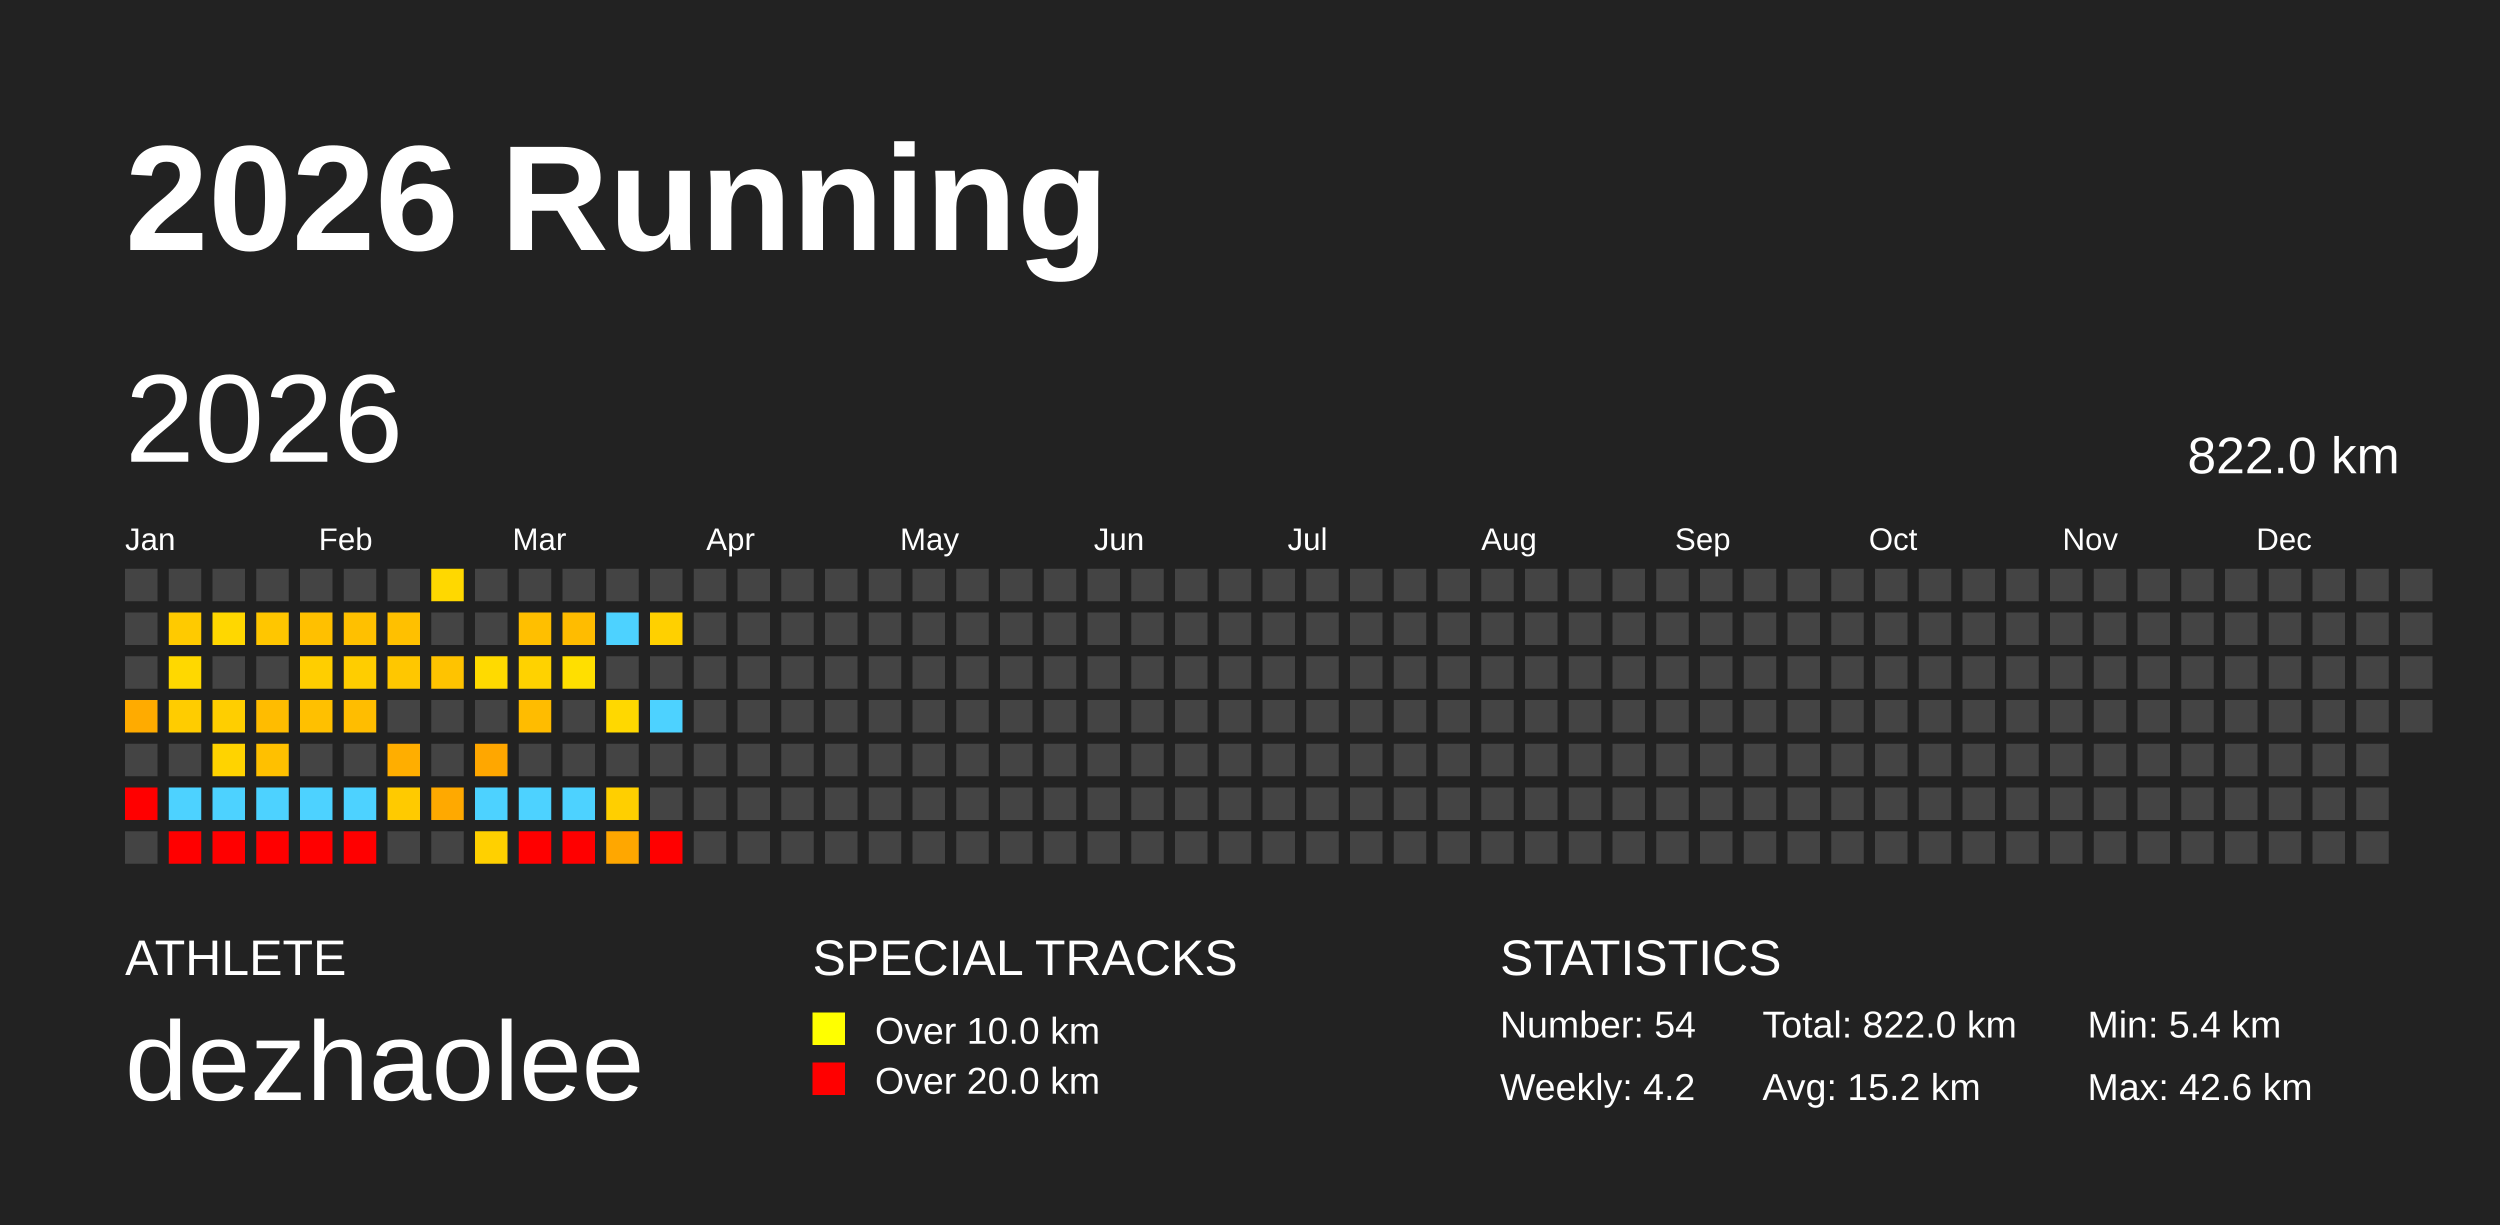
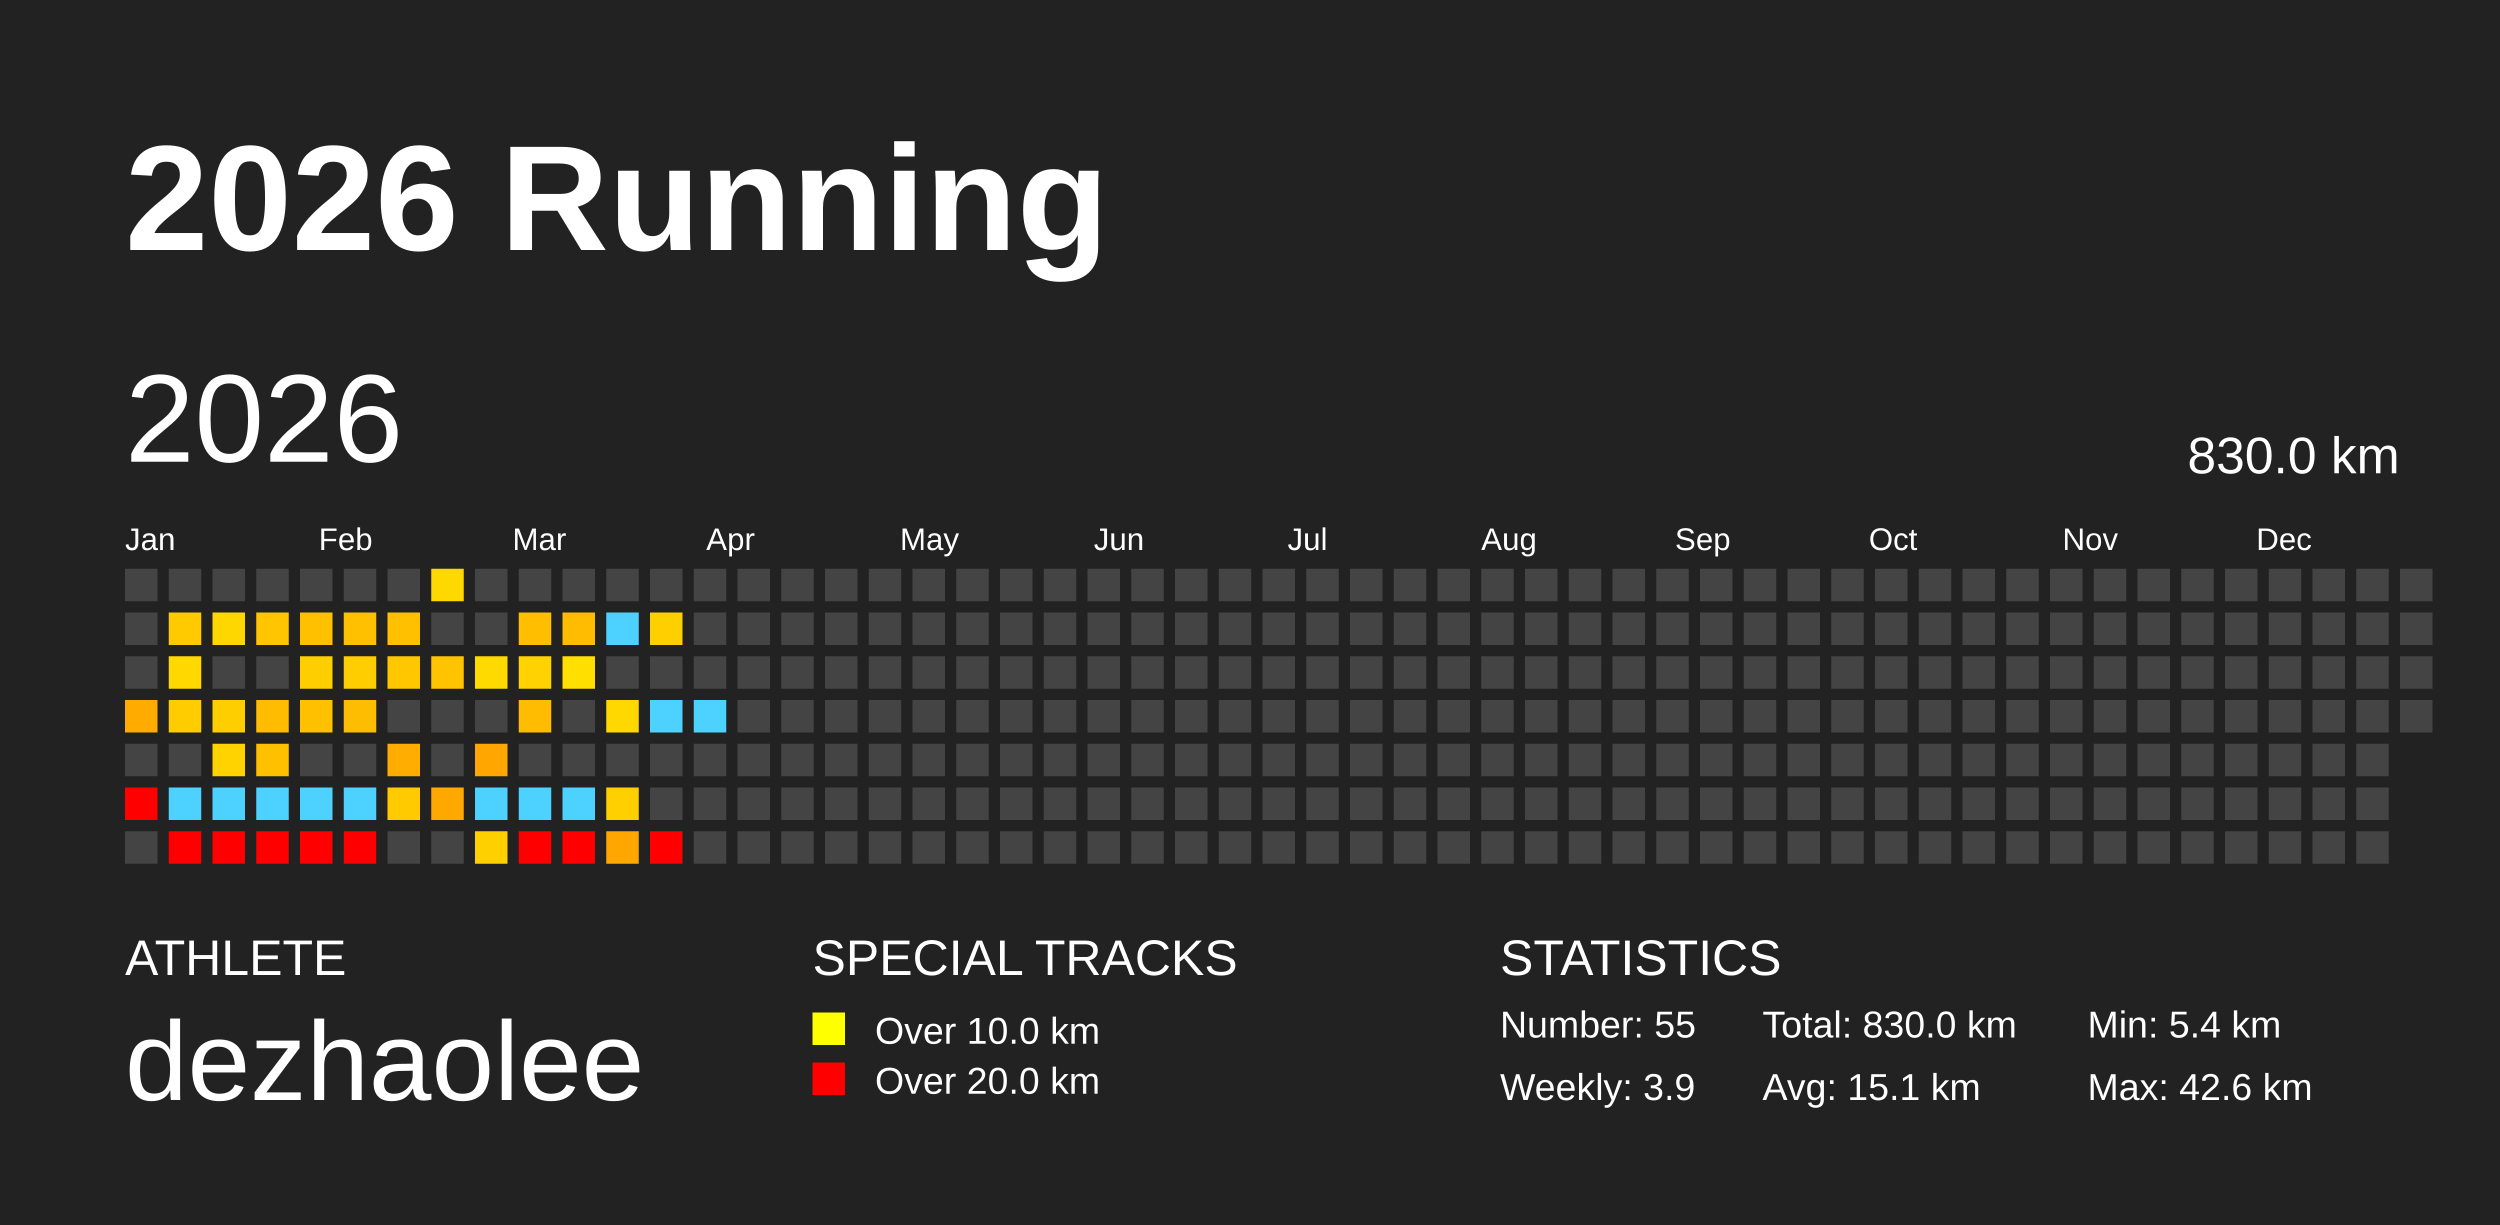
<svg xmlns="http://www.w3.org/2000/svg" baseProfile="full" height="98mm" version="1.1" viewBox="0,0,200,98" width="200mm">
  <defs />
  <rect fill="#222222" height="98" width="200" x="0" y="0" />
  <text fill="#FFFFFF" style="font-size:12px; font-family:Arial; font-weight:bold;" x="10" y="20">2026 Running</text>
  <text fill="#FFFFFF" style="font-size:4px; font-family:Arial" x="10" y="78">ATHLETE</text>
  <text fill="#FFFFFF" style="font-size:9px; font-family:Arial" x="10" y="88">dezhaolee</text>
  <text fill="#FFFFFF" style="font-size:4px; font-family:Arial" x="65" y="78">SPECIAL TRACKS</text>
  <rect fill="yellow" height="2.6" width="2.6" x="65" y="81" />
  <text fill="#FFFFFF" style="font-size:3px; font-family:Arial" x="70" y="83.5">Over 10.0 km</text>
  <rect fill="red" height="2.6" width="2.6" x="65" y="85" />
  <text fill="#FFFFFF" style="font-size:3px; font-family:Arial" x="70" y="87.5">Over 20.0 km</text>
  <text fill="#FFFFFF" style="font-size:4px; font-family:Arial" x="120" y="78">STATISTICS</text>
-   <text fill="#FFFFFF" style="font-size:3px; font-family:Arial" x="120" y="83">Number: 54</text>
-   <text fill="#FFFFFF" style="font-size:3px; font-family:Arial" x="120" y="88">Weekly: 4.2</text>
-   <text fill="#FFFFFF" style="font-size:3px; font-family:Arial" x="141" y="83">Total: 822.0 km</text>
-   <text fill="#FFFFFF" style="font-size:3px; font-family:Arial" x="141" y="88">Avg: 15.2 km</text>
+   <text fill="#FFFFFF" style="font-size:3px; font-family:Arial" x="120" y="83">Number: 55</text>
+   <text fill="#FFFFFF" style="font-size:3px; font-family:Arial" x="120" y="88">Weekly: 3.9</text>
+   <text fill="#FFFFFF" style="font-size:3px; font-family:Arial" x="141" y="83">Total: 830.0 km</text>
+   <text fill="#FFFFFF" style="font-size:3px; font-family:Arial" x="141" y="88">Avg: 15.1 km</text>
  <text fill="#FFFFFF" style="font-size:3px; font-family:Arial" x="167" y="83">Min: 5.4 km</text>
  <text fill="#FFFFFF" style="font-size:3px; font-family:Arial" x="167" y="88">Max: 42.6 km</text>
  <text dominant-baseline="hanging" fill="#FFFFFF" style="font-size:10.0px; font-family:Arial;" x="10" y="30">2026</text>
-   <text dominant-baseline="hanging" fill="#FFFFFF" style="font-size:4.125px; font-family:Arial;" x="175" y="35">822.0 km</text>
+   <text dominant-baseline="hanging" fill="#FFFFFF" style="font-size:4.125px; font-family:Arial;" x="175" y="35">830.0 km</text>
  <text fill="#FFFFFF" style="font-size:2.5px; font-family:Arial" x="10.0" y="44">Jan</text>
  <text fill="#FFFFFF" style="font-size:2.5px; font-family:Arial" x="25.5" y="44">Feb</text>
  <text fill="#FFFFFF" style="font-size:2.5px; font-family:Arial" x="41.0" y="44">Mar</text>
  <text fill="#FFFFFF" style="font-size:2.5px; font-family:Arial" x="56.5" y="44">Apr</text>
  <text fill="#FFFFFF" style="font-size:2.5px; font-family:Arial" x="72.0" y="44">May</text>
  <text fill="#FFFFFF" style="font-size:2.5px; font-family:Arial" x="87.5" y="44">Jun</text>
  <text fill="#FFFFFF" style="font-size:2.5px; font-family:Arial" x="103.0" y="44">Jul</text>
  <text fill="#FFFFFF" style="font-size:2.5px; font-family:Arial" x="118.5" y="44">Aug</text>
  <text fill="#FFFFFF" style="font-size:2.5px; font-family:Arial" x="134.0" y="44">Sep</text>
  <text fill="#FFFFFF" style="font-size:2.5px; font-family:Arial" x="149.5" y="44">Oct</text>
  <text fill="#FFFFFF" style="font-size:2.5px; font-family:Arial" x="165.0" y="44">Nov</text>
  <text fill="#FFFFFF" style="font-size:2.5px; font-family:Arial" x="180.5" y="44">Dec</text>
  <rect fill="#444444" height="2.6" width="2.6" x="10.0" y="45.5" />
  <rect fill="#444444" height="2.6" width="2.6" x="10.0" y="49.0" />
  <rect fill="#444444" height="2.6" width="2.6" x="10.0" y="52.5" />
  <rect fill="#ffab00" height="2.6" width="2.6" x="10.0" y="56.0" />
  <rect fill="#444444" height="2.6" width="2.6" x="10.0" y="59.5" />
  <rect fill="red" height="2.6" width="2.6" x="10.0" y="63.0" />
  <rect fill="#444444" height="2.6" width="2.6" x="10.0" y="66.5" />
  <rect fill="#444444" height="2.6" width="2.6" x="13.5" y="45.5" />
  <rect fill="#ffca00" height="2.6" width="2.6" x="13.5" y="49.0" />
  <rect fill="#ffd800" height="2.6" width="2.6" x="13.5" y="52.5" />
  <rect fill="#ffcc00" height="2.6" width="2.6" x="13.5" y="56.0" />
  <rect fill="#444444" height="2.6" width="2.6" x="13.5" y="59.5" />
  <rect fill="#4dd2ff" height="2.6" width="2.6" x="13.5" y="63.0" />
  <rect fill="red" height="2.6" width="2.6" x="13.5" y="66.5" />
  <rect fill="#444444" height="2.6" width="2.6" x="17.0" y="45.5" />
  <rect fill="#ffd700" height="2.6" width="2.6" x="17.0" y="49.0" />
  <rect fill="#444444" height="2.6" width="2.6" x="17.0" y="52.5" />
  <rect fill="#ffce00" height="2.6" width="2.6" x="17.0" y="56.0" />
  <rect fill="#ffd300" height="2.6" width="2.6" x="17.0" y="59.5" />
  <rect fill="#4dd2ff" height="2.6" width="2.6" x="17.0" y="63.0" />
  <rect fill="red" height="2.6" width="2.6" x="17.0" y="66.5" />
  <rect fill="#444444" height="2.6" width="2.6" x="20.5" y="45.5" />
  <rect fill="#ffc600" height="2.6" width="2.6" x="20.5" y="49.0" />
  <rect fill="#444444" height="2.6" width="2.6" x="20.5" y="52.5" />
  <rect fill="#ffbc00" height="2.6" width="2.6" x="20.5" y="56.0" />
  <rect fill="#ffc000" height="2.6" width="2.6" x="20.5" y="59.5" />
  <rect fill="#4dd2ff" height="2.6" width="2.6" x="20.5" y="63.0" />
  <rect fill="red" height="2.6" width="2.6" x="20.5" y="66.5" />
  <rect fill="#444444" height="2.6" width="2.6" x="24.0" y="45.5" />
  <rect fill="#ffc000" height="2.6" width="2.6" x="24.0" y="49.0" />
  <rect fill="#ffce00" height="2.6" width="2.6" x="24.0" y="52.5" />
  <rect fill="#ffc000" height="2.6" width="2.6" x="24.0" y="56.0" />
  <rect fill="#444444" height="2.6" width="2.6" x="24.0" y="59.5" />
  <rect fill="#4dd2ff" height="2.6" width="2.6" x="24.0" y="63.0" />
  <rect fill="red" height="2.6" width="2.6" x="24.0" y="66.5" />
  <rect fill="#444444" height="2.6" width="2.6" x="27.5" y="45.5" />
  <rect fill="#ffc000" height="2.6" width="2.6" x="27.5" y="49.0" />
  <rect fill="#ffcd00" height="2.6" width="2.6" x="27.5" y="52.5" />
  <rect fill="#ffbd00" height="2.6" width="2.6" x="27.5" y="56.0" />
  <rect fill="#444444" height="2.6" width="2.6" x="27.5" y="59.5" />
  <rect fill="#4dd2ff" height="2.6" width="2.6" x="27.5" y="63.0" />
  <rect fill="red" height="2.6" width="2.6" x="27.5" y="66.5" />
  <rect fill="#444444" height="2.6" width="2.6" x="31.0" y="45.5" />
  <rect fill="#ffc000" height="2.6" width="2.6" x="31.0" y="49.0" />
  <rect fill="#ffc700" height="2.6" width="2.6" x="31.0" y="52.5" />
  <rect fill="#444444" height="2.6" width="2.6" x="31.0" y="56.0" />
  <rect fill="#ffae00" height="2.6" width="2.6" x="31.0" y="59.5" />
  <rect fill="#ffca00" height="2.6" width="2.6" x="31.0" y="63.0" />
  <rect fill="#444444" height="2.6" width="2.6" x="31.0" y="66.5" />
  <rect fill="#ffd800" height="2.6" width="2.6" x="34.5" y="45.5" />
  <rect fill="#444444" height="2.6" width="2.6" x="34.5" y="49.0" />
  <rect fill="#ffc300" height="2.6" width="2.6" x="34.5" y="52.5" />
  <rect fill="#444444" height="2.6" width="2.6" x="34.5" y="56.0" />
  <rect fill="#444444" height="2.6" width="2.6" x="34.5" y="59.5" />
  <rect fill="#ffa900" height="2.6" width="2.6" x="34.5" y="63.0" />
  <rect fill="#444444" height="2.6" width="2.6" x="34.5" y="66.5" />
  <rect fill="#444444" height="2.6" width="2.6" x="38.0" y="45.5" />
  <rect fill="#444444" height="2.6" width="2.6" x="38.0" y="49.0" />
  <rect fill="#ffda00" height="2.6" width="2.6" x="38.0" y="52.5" />
  <rect fill="#444444" height="2.6" width="2.6" x="38.0" y="56.0" />
  <rect fill="#ffa700" height="2.6" width="2.6" x="38.0" y="59.5" />
  <rect fill="#4dd2ff" height="2.6" width="2.6" x="38.0" y="63.0" />
  <rect fill="#ffd000" height="2.6" width="2.6" x="38.0" y="66.5" />
  <rect fill="#444444" height="2.6" width="2.6" x="41.5" y="45.5" />
  <rect fill="#ffbf00" height="2.6" width="2.6" x="41.5" y="49.0" />
  <rect fill="#ffd200" height="2.6" width="2.6" x="41.5" y="52.5" />
  <rect fill="#ffbc00" height="2.6" width="2.6" x="41.5" y="56.0" />
  <rect fill="#444444" height="2.6" width="2.6" x="41.5" y="59.5" />
  <rect fill="#4dd2ff" height="2.6" width="2.6" x="41.5" y="63.0" />
  <rect fill="red" height="2.6" width="2.6" x="41.5" y="66.5" />
  <rect fill="#444444" height="2.6" width="2.6" x="45.0" y="45.5" />
  <rect fill="#ffbc00" height="2.6" width="2.6" x="45.0" y="49.0" />
  <rect fill="#ffdf00" height="2.6" width="2.6" x="45.0" y="52.5" />
  <rect fill="#444444" height="2.6" width="2.6" x="45.0" y="56.0" />
  <rect fill="#444444" height="2.6" width="2.6" x="45.0" y="59.5" />
  <rect fill="#4dd2ff" height="2.6" width="2.6" x="45.0" y="63.0" />
  <rect fill="red" height="2.6" width="2.6" x="45.0" y="66.5" />
  <rect fill="#444444" height="2.6" width="2.6" x="48.5" y="45.5" />
  <rect fill="#4dd2ff" height="2.6" width="2.6" x="48.5" y="49.0" />
  <rect fill="#444444" height="2.6" width="2.6" x="48.5" y="52.5" />
  <rect fill="#ffd800" height="2.6" width="2.6" x="48.5" y="56.0" />
  <rect fill="#444444" height="2.6" width="2.6" x="48.5" y="59.5" />
  <rect fill="#ffcf00" height="2.6" width="2.6" x="48.5" y="63.0" />
  <rect fill="#ffa700" height="2.6" width="2.6" x="48.5" y="66.5" />
  <rect fill="#444444" height="2.6" width="2.6" x="52.0" y="45.5" />
  <rect fill="#ffd000" height="2.6" width="2.6" x="52.0" y="49.0" />
  <rect fill="#444444" height="2.6" width="2.6" x="52.0" y="52.5" />
  <rect fill="#4dd2ff" height="2.6" width="2.6" x="52.0" y="56.0" />
  <rect fill="#444444" height="2.6" width="2.6" x="52.0" y="59.5" />
  <rect fill="#444444" height="2.6" width="2.6" x="52.0" y="63.0" />
  <rect fill="red" height="2.6" width="2.6" x="52.0" y="66.5" />
  <rect fill="#444444" height="2.6" width="2.6" x="55.5" y="45.5" />
  <rect fill="#444444" height="2.6" width="2.6" x="55.5" y="49.0" />
  <rect fill="#444444" height="2.6" width="2.6" x="55.5" y="52.5" />
-   <rect fill="#444444" height="2.6" width="2.6" x="55.5" y="56.0" />
+   <rect fill="#4dd2ff" height="2.6" width="2.6" x="55.5" y="56.0" />
  <rect fill="#444444" height="2.6" width="2.6" x="55.5" y="59.5" />
  <rect fill="#444444" height="2.6" width="2.6" x="55.5" y="63.0" />
  <rect fill="#444444" height="2.6" width="2.6" x="55.5" y="66.5" />
  <rect fill="#444444" height="2.6" width="2.6" x="59.0" y="45.5" />
  <rect fill="#444444" height="2.6" width="2.6" x="59.0" y="49.0" />
  <rect fill="#444444" height="2.6" width="2.6" x="59.0" y="52.5" />
  <rect fill="#444444" height="2.6" width="2.6" x="59.0" y="56.0" />
  <rect fill="#444444" height="2.6" width="2.6" x="59.0" y="59.5" />
  <rect fill="#444444" height="2.6" width="2.6" x="59.0" y="63.0" />
  <rect fill="#444444" height="2.6" width="2.6" x="59.0" y="66.5" />
  <rect fill="#444444" height="2.6" width="2.6" x="62.5" y="45.5" />
  <rect fill="#444444" height="2.6" width="2.6" x="62.5" y="49.0" />
  <rect fill="#444444" height="2.6" width="2.6" x="62.5" y="52.5" />
  <rect fill="#444444" height="2.6" width="2.6" x="62.5" y="56.0" />
  <rect fill="#444444" height="2.6" width="2.6" x="62.5" y="59.5" />
  <rect fill="#444444" height="2.6" width="2.6" x="62.5" y="63.0" />
  <rect fill="#444444" height="2.6" width="2.6" x="62.5" y="66.5" />
  <rect fill="#444444" height="2.6" width="2.6" x="66.0" y="45.5" />
  <rect fill="#444444" height="2.6" width="2.6" x="66.0" y="49.0" />
  <rect fill="#444444" height="2.6" width="2.6" x="66.0" y="52.5" />
  <rect fill="#444444" height="2.6" width="2.6" x="66.0" y="56.0" />
  <rect fill="#444444" height="2.6" width="2.6" x="66.0" y="59.5" />
  <rect fill="#444444" height="2.6" width="2.6" x="66.0" y="63.0" />
  <rect fill="#444444" height="2.6" width="2.6" x="66.0" y="66.5" />
  <rect fill="#444444" height="2.6" width="2.6" x="69.5" y="45.5" />
  <rect fill="#444444" height="2.6" width="2.6" x="69.5" y="49.0" />
  <rect fill="#444444" height="2.6" width="2.6" x="69.5" y="52.5" />
  <rect fill="#444444" height="2.6" width="2.6" x="69.5" y="56.0" />
  <rect fill="#444444" height="2.6" width="2.6" x="69.5" y="59.5" />
  <rect fill="#444444" height="2.6" width="2.6" x="69.5" y="63.0" />
  <rect fill="#444444" height="2.6" width="2.6" x="69.5" y="66.5" />
  <rect fill="#444444" height="2.6" width="2.6" x="73.0" y="45.5" />
  <rect fill="#444444" height="2.6" width="2.6" x="73.0" y="49.0" />
  <rect fill="#444444" height="2.6" width="2.6" x="73.0" y="52.5" />
  <rect fill="#444444" height="2.6" width="2.6" x="73.0" y="56.0" />
  <rect fill="#444444" height="2.6" width="2.6" x="73.0" y="59.5" />
  <rect fill="#444444" height="2.6" width="2.6" x="73.0" y="63.0" />
  <rect fill="#444444" height="2.6" width="2.6" x="73.0" y="66.5" />
  <rect fill="#444444" height="2.6" width="2.6" x="76.5" y="45.5" />
  <rect fill="#444444" height="2.6" width="2.6" x="76.5" y="49.0" />
  <rect fill="#444444" height="2.6" width="2.6" x="76.5" y="52.5" />
  <rect fill="#444444" height="2.6" width="2.6" x="76.5" y="56.0" />
  <rect fill="#444444" height="2.6" width="2.6" x="76.5" y="59.5" />
  <rect fill="#444444" height="2.6" width="2.6" x="76.5" y="63.0" />
  <rect fill="#444444" height="2.6" width="2.6" x="76.5" y="66.5" />
  <rect fill="#444444" height="2.6" width="2.6" x="80.0" y="45.5" />
  <rect fill="#444444" height="2.6" width="2.6" x="80.0" y="49.0" />
  <rect fill="#444444" height="2.6" width="2.6" x="80.0" y="52.5" />
  <rect fill="#444444" height="2.6" width="2.6" x="80.0" y="56.0" />
  <rect fill="#444444" height="2.6" width="2.6" x="80.0" y="59.5" />
  <rect fill="#444444" height="2.6" width="2.6" x="80.0" y="63.0" />
  <rect fill="#444444" height="2.6" width="2.6" x="80.0" y="66.5" />
  <rect fill="#444444" height="2.6" width="2.6" x="83.5" y="45.5" />
  <rect fill="#444444" height="2.6" width="2.6" x="83.5" y="49.0" />
  <rect fill="#444444" height="2.6" width="2.6" x="83.5" y="52.5" />
  <rect fill="#444444" height="2.6" width="2.6" x="83.5" y="56.0" />
  <rect fill="#444444" height="2.6" width="2.6" x="83.5" y="59.5" />
  <rect fill="#444444" height="2.6" width="2.6" x="83.5" y="63.0" />
  <rect fill="#444444" height="2.6" width="2.6" x="83.5" y="66.5" />
  <rect fill="#444444" height="2.6" width="2.6" x="87.0" y="45.5" />
  <rect fill="#444444" height="2.6" width="2.6" x="87.0" y="49.0" />
  <rect fill="#444444" height="2.6" width="2.6" x="87.0" y="52.5" />
  <rect fill="#444444" height="2.6" width="2.6" x="87.0" y="56.0" />
  <rect fill="#444444" height="2.6" width="2.6" x="87.0" y="59.5" />
  <rect fill="#444444" height="2.6" width="2.6" x="87.0" y="63.0" />
  <rect fill="#444444" height="2.6" width="2.6" x="87.0" y="66.5" />
  <rect fill="#444444" height="2.6" width="2.6" x="90.5" y="45.5" />
  <rect fill="#444444" height="2.6" width="2.6" x="90.5" y="49.0" />
  <rect fill="#444444" height="2.6" width="2.6" x="90.5" y="52.5" />
  <rect fill="#444444" height="2.6" width="2.6" x="90.5" y="56.0" />
  <rect fill="#444444" height="2.6" width="2.6" x="90.5" y="59.5" />
  <rect fill="#444444" height="2.6" width="2.6" x="90.5" y="63.0" />
  <rect fill="#444444" height="2.6" width="2.6" x="90.5" y="66.5" />
  <rect fill="#444444" height="2.6" width="2.6" x="94.0" y="45.5" />
  <rect fill="#444444" height="2.6" width="2.6" x="94.0" y="49.0" />
  <rect fill="#444444" height="2.6" width="2.6" x="94.0" y="52.5" />
  <rect fill="#444444" height="2.6" width="2.6" x="94.0" y="56.0" />
  <rect fill="#444444" height="2.6" width="2.6" x="94.0" y="59.5" />
  <rect fill="#444444" height="2.6" width="2.6" x="94.0" y="63.0" />
  <rect fill="#444444" height="2.6" width="2.6" x="94.0" y="66.5" />
  <rect fill="#444444" height="2.6" width="2.6" x="97.5" y="45.5" />
  <rect fill="#444444" height="2.6" width="2.6" x="97.5" y="49.0" />
  <rect fill="#444444" height="2.6" width="2.6" x="97.5" y="52.5" />
  <rect fill="#444444" height="2.6" width="2.6" x="97.5" y="56.0" />
  <rect fill="#444444" height="2.6" width="2.6" x="97.5" y="59.5" />
  <rect fill="#444444" height="2.6" width="2.6" x="97.5" y="63.0" />
  <rect fill="#444444" height="2.6" width="2.6" x="97.5" y="66.5" />
  <rect fill="#444444" height="2.6" width="2.6" x="101.0" y="45.5" />
  <rect fill="#444444" height="2.6" width="2.6" x="101.0" y="49.0" />
  <rect fill="#444444" height="2.6" width="2.6" x="101.0" y="52.5" />
  <rect fill="#444444" height="2.6" width="2.6" x="101.0" y="56.0" />
  <rect fill="#444444" height="2.6" width="2.6" x="101.0" y="59.5" />
  <rect fill="#444444" height="2.6" width="2.6" x="101.0" y="63.0" />
  <rect fill="#444444" height="2.6" width="2.6" x="101.0" y="66.5" />
  <rect fill="#444444" height="2.6" width="2.6" x="104.5" y="45.5" />
  <rect fill="#444444" height="2.6" width="2.6" x="104.5" y="49.0" />
  <rect fill="#444444" height="2.6" width="2.6" x="104.5" y="52.5" />
  <rect fill="#444444" height="2.6" width="2.6" x="104.5" y="56.0" />
  <rect fill="#444444" height="2.6" width="2.6" x="104.5" y="59.5" />
  <rect fill="#444444" height="2.6" width="2.6" x="104.5" y="63.0" />
  <rect fill="#444444" height="2.6" width="2.6" x="104.5" y="66.5" />
  <rect fill="#444444" height="2.6" width="2.6" x="108.0" y="45.5" />
  <rect fill="#444444" height="2.6" width="2.6" x="108.0" y="49.0" />
  <rect fill="#444444" height="2.6" width="2.6" x="108.0" y="52.5" />
  <rect fill="#444444" height="2.6" width="2.6" x="108.0" y="56.0" />
  <rect fill="#444444" height="2.6" width="2.6" x="108.0" y="59.5" />
  <rect fill="#444444" height="2.6" width="2.6" x="108.0" y="63.0" />
  <rect fill="#444444" height="2.6" width="2.6" x="108.0" y="66.5" />
  <rect fill="#444444" height="2.6" width="2.6" x="111.5" y="45.5" />
  <rect fill="#444444" height="2.6" width="2.6" x="111.5" y="49.0" />
  <rect fill="#444444" height="2.6" width="2.6" x="111.5" y="52.5" />
  <rect fill="#444444" height="2.6" width="2.6" x="111.5" y="56.0" />
  <rect fill="#444444" height="2.6" width="2.6" x="111.5" y="59.5" />
  <rect fill="#444444" height="2.6" width="2.6" x="111.5" y="63.0" />
  <rect fill="#444444" height="2.6" width="2.6" x="111.5" y="66.5" />
  <rect fill="#444444" height="2.6" width="2.6" x="115.0" y="45.5" />
  <rect fill="#444444" height="2.6" width="2.6" x="115.0" y="49.0" />
  <rect fill="#444444" height="2.6" width="2.6" x="115.0" y="52.5" />
  <rect fill="#444444" height="2.6" width="2.6" x="115.0" y="56.0" />
  <rect fill="#444444" height="2.6" width="2.6" x="115.0" y="59.5" />
  <rect fill="#444444" height="2.6" width="2.6" x="115.0" y="63.0" />
  <rect fill="#444444" height="2.6" width="2.6" x="115.0" y="66.5" />
  <rect fill="#444444" height="2.6" width="2.6" x="118.5" y="45.5" />
  <rect fill="#444444" height="2.6" width="2.6" x="118.5" y="49.0" />
  <rect fill="#444444" height="2.6" width="2.6" x="118.5" y="52.5" />
  <rect fill="#444444" height="2.6" width="2.6" x="118.5" y="56.0" />
  <rect fill="#444444" height="2.6" width="2.6" x="118.5" y="59.5" />
  <rect fill="#444444" height="2.6" width="2.6" x="118.5" y="63.0" />
  <rect fill="#444444" height="2.6" width="2.6" x="118.5" y="66.5" />
  <rect fill="#444444" height="2.6" width="2.6" x="122.0" y="45.5" />
  <rect fill="#444444" height="2.6" width="2.6" x="122.0" y="49.0" />
  <rect fill="#444444" height="2.6" width="2.6" x="122.0" y="52.5" />
  <rect fill="#444444" height="2.6" width="2.6" x="122.0" y="56.0" />
  <rect fill="#444444" height="2.6" width="2.6" x="122.0" y="59.5" />
  <rect fill="#444444" height="2.6" width="2.6" x="122.0" y="63.0" />
  <rect fill="#444444" height="2.6" width="2.6" x="122.0" y="66.5" />
  <rect fill="#444444" height="2.6" width="2.6" x="125.5" y="45.5" />
  <rect fill="#444444" height="2.6" width="2.6" x="125.5" y="49.0" />
  <rect fill="#444444" height="2.6" width="2.6" x="125.5" y="52.5" />
  <rect fill="#444444" height="2.6" width="2.6" x="125.5" y="56.0" />
  <rect fill="#444444" height="2.6" width="2.6" x="125.5" y="59.5" />
  <rect fill="#444444" height="2.6" width="2.6" x="125.5" y="63.0" />
  <rect fill="#444444" height="2.6" width="2.6" x="125.5" y="66.5" />
  <rect fill="#444444" height="2.6" width="2.6" x="129.0" y="45.5" />
  <rect fill="#444444" height="2.6" width="2.6" x="129.0" y="49.0" />
  <rect fill="#444444" height="2.6" width="2.6" x="129.0" y="52.5" />
  <rect fill="#444444" height="2.6" width="2.6" x="129.0" y="56.0" />
  <rect fill="#444444" height="2.6" width="2.6" x="129.0" y="59.5" />
  <rect fill="#444444" height="2.6" width="2.6" x="129.0" y="63.0" />
  <rect fill="#444444" height="2.6" width="2.6" x="129.0" y="66.5" />
  <rect fill="#444444" height="2.6" width="2.6" x="132.5" y="45.5" />
  <rect fill="#444444" height="2.6" width="2.6" x="132.5" y="49.0" />
  <rect fill="#444444" height="2.6" width="2.6" x="132.5" y="52.5" />
  <rect fill="#444444" height="2.6" width="2.6" x="132.5" y="56.0" />
  <rect fill="#444444" height="2.6" width="2.6" x="132.5" y="59.5" />
  <rect fill="#444444" height="2.6" width="2.6" x="132.5" y="63.0" />
  <rect fill="#444444" height="2.6" width="2.6" x="132.5" y="66.5" />
  <rect fill="#444444" height="2.6" width="2.6" x="136.0" y="45.5" />
  <rect fill="#444444" height="2.6" width="2.6" x="136.0" y="49.0" />
  <rect fill="#444444" height="2.6" width="2.6" x="136.0" y="52.5" />
  <rect fill="#444444" height="2.6" width="2.6" x="136.0" y="56.0" />
  <rect fill="#444444" height="2.6" width="2.6" x="136.0" y="59.5" />
  <rect fill="#444444" height="2.6" width="2.6" x="136.0" y="63.0" />
  <rect fill="#444444" height="2.6" width="2.6" x="136.0" y="66.5" />
  <rect fill="#444444" height="2.6" width="2.6" x="139.5" y="45.5" />
  <rect fill="#444444" height="2.6" width="2.6" x="139.5" y="49.0" />
  <rect fill="#444444" height="2.6" width="2.6" x="139.5" y="52.5" />
  <rect fill="#444444" height="2.6" width="2.6" x="139.5" y="56.0" />
  <rect fill="#444444" height="2.6" width="2.6" x="139.5" y="59.5" />
  <rect fill="#444444" height="2.6" width="2.6" x="139.5" y="63.0" />
  <rect fill="#444444" height="2.6" width="2.6" x="139.5" y="66.5" />
  <rect fill="#444444" height="2.6" width="2.6" x="143.0" y="45.5" />
  <rect fill="#444444" height="2.6" width="2.6" x="143.0" y="49.0" />
  <rect fill="#444444" height="2.6" width="2.6" x="143.0" y="52.5" />
  <rect fill="#444444" height="2.6" width="2.6" x="143.0" y="56.0" />
  <rect fill="#444444" height="2.6" width="2.6" x="143.0" y="59.5" />
  <rect fill="#444444" height="2.6" width="2.6" x="143.0" y="63.0" />
  <rect fill="#444444" height="2.6" width="2.6" x="143.0" y="66.5" />
  <rect fill="#444444" height="2.6" width="2.6" x="146.5" y="45.5" />
  <rect fill="#444444" height="2.6" width="2.6" x="146.5" y="49.0" />
  <rect fill="#444444" height="2.6" width="2.6" x="146.5" y="52.5" />
  <rect fill="#444444" height="2.6" width="2.6" x="146.5" y="56.0" />
  <rect fill="#444444" height="2.6" width="2.6" x="146.5" y="59.5" />
  <rect fill="#444444" height="2.6" width="2.6" x="146.5" y="63.0" />
  <rect fill="#444444" height="2.6" width="2.6" x="146.5" y="66.5" />
  <rect fill="#444444" height="2.6" width="2.6" x="150.0" y="45.5" />
  <rect fill="#444444" height="2.6" width="2.6" x="150.0" y="49.0" />
  <rect fill="#444444" height="2.6" width="2.6" x="150.0" y="52.5" />
  <rect fill="#444444" height="2.6" width="2.6" x="150.0" y="56.0" />
  <rect fill="#444444" height="2.6" width="2.6" x="150.0" y="59.5" />
  <rect fill="#444444" height="2.6" width="2.6" x="150.0" y="63.0" />
  <rect fill="#444444" height="2.6" width="2.6" x="150.0" y="66.5" />
  <rect fill="#444444" height="2.6" width="2.6" x="153.5" y="45.5" />
  <rect fill="#444444" height="2.6" width="2.6" x="153.5" y="49.0" />
  <rect fill="#444444" height="2.6" width="2.6" x="153.5" y="52.5" />
  <rect fill="#444444" height="2.6" width="2.6" x="153.5" y="56.0" />
  <rect fill="#444444" height="2.6" width="2.6" x="153.5" y="59.5" />
  <rect fill="#444444" height="2.6" width="2.6" x="153.5" y="63.0" />
  <rect fill="#444444" height="2.6" width="2.6" x="153.5" y="66.5" />
  <rect fill="#444444" height="2.6" width="2.6" x="157.0" y="45.5" />
  <rect fill="#444444" height="2.6" width="2.6" x="157.0" y="49.0" />
  <rect fill="#444444" height="2.6" width="2.6" x="157.0" y="52.5" />
  <rect fill="#444444" height="2.6" width="2.6" x="157.0" y="56.0" />
  <rect fill="#444444" height="2.6" width="2.6" x="157.0" y="59.5" />
  <rect fill="#444444" height="2.6" width="2.6" x="157.0" y="63.0" />
  <rect fill="#444444" height="2.6" width="2.6" x="157.0" y="66.5" />
  <rect fill="#444444" height="2.6" width="2.6" x="160.5" y="45.5" />
  <rect fill="#444444" height="2.6" width="2.6" x="160.5" y="49.0" />
  <rect fill="#444444" height="2.6" width="2.6" x="160.5" y="52.5" />
  <rect fill="#444444" height="2.6" width="2.6" x="160.5" y="56.0" />
  <rect fill="#444444" height="2.6" width="2.6" x="160.5" y="59.5" />
  <rect fill="#444444" height="2.6" width="2.6" x="160.5" y="63.0" />
  <rect fill="#444444" height="2.6" width="2.6" x="160.5" y="66.5" />
  <rect fill="#444444" height="2.6" width="2.6" x="164.0" y="45.5" />
  <rect fill="#444444" height="2.6" width="2.6" x="164.0" y="49.0" />
  <rect fill="#444444" height="2.6" width="2.6" x="164.0" y="52.5" />
  <rect fill="#444444" height="2.6" width="2.6" x="164.0" y="56.0" />
  <rect fill="#444444" height="2.6" width="2.6" x="164.0" y="59.5" />
  <rect fill="#444444" height="2.6" width="2.6" x="164.0" y="63.0" />
  <rect fill="#444444" height="2.6" width="2.6" x="164.0" y="66.5" />
  <rect fill="#444444" height="2.6" width="2.6" x="167.5" y="45.5" />
  <rect fill="#444444" height="2.6" width="2.6" x="167.5" y="49.0" />
  <rect fill="#444444" height="2.6" width="2.6" x="167.5" y="52.5" />
  <rect fill="#444444" height="2.6" width="2.6" x="167.5" y="56.0" />
  <rect fill="#444444" height="2.6" width="2.6" x="167.5" y="59.5" />
  <rect fill="#444444" height="2.6" width="2.6" x="167.5" y="63.0" />
  <rect fill="#444444" height="2.6" width="2.6" x="167.5" y="66.5" />
  <rect fill="#444444" height="2.6" width="2.6" x="171.0" y="45.5" />
  <rect fill="#444444" height="2.6" width="2.6" x="171.0" y="49.0" />
  <rect fill="#444444" height="2.6" width="2.6" x="171.0" y="52.5" />
  <rect fill="#444444" height="2.6" width="2.6" x="171.0" y="56.0" />
  <rect fill="#444444" height="2.6" width="2.6" x="171.0" y="59.5" />
  <rect fill="#444444" height="2.6" width="2.6" x="171.0" y="63.0" />
  <rect fill="#444444" height="2.6" width="2.6" x="171.0" y="66.5" />
  <rect fill="#444444" height="2.6" width="2.6" x="174.5" y="45.5" />
  <rect fill="#444444" height="2.6" width="2.6" x="174.5" y="49.0" />
  <rect fill="#444444" height="2.6" width="2.6" x="174.5" y="52.5" />
  <rect fill="#444444" height="2.6" width="2.6" x="174.5" y="56.0" />
  <rect fill="#444444" height="2.6" width="2.6" x="174.5" y="59.5" />
  <rect fill="#444444" height="2.6" width="2.6" x="174.5" y="63.0" />
  <rect fill="#444444" height="2.6" width="2.6" x="174.5" y="66.5" />
  <rect fill="#444444" height="2.6" width="2.6" x="178.0" y="45.5" />
  <rect fill="#444444" height="2.6" width="2.6" x="178.0" y="49.0" />
  <rect fill="#444444" height="2.6" width="2.6" x="178.0" y="52.5" />
  <rect fill="#444444" height="2.6" width="2.6" x="178.0" y="56.0" />
  <rect fill="#444444" height="2.6" width="2.6" x="178.0" y="59.5" />
  <rect fill="#444444" height="2.6" width="2.6" x="178.0" y="63.0" />
  <rect fill="#444444" height="2.6" width="2.6" x="178.0" y="66.5" />
  <rect fill="#444444" height="2.6" width="2.6" x="181.5" y="45.5" />
  <rect fill="#444444" height="2.6" width="2.6" x="181.5" y="49.0" />
  <rect fill="#444444" height="2.6" width="2.6" x="181.5" y="52.5" />
  <rect fill="#444444" height="2.6" width="2.6" x="181.5" y="56.0" />
  <rect fill="#444444" height="2.6" width="2.6" x="181.5" y="59.5" />
  <rect fill="#444444" height="2.6" width="2.6" x="181.5" y="63.0" />
  <rect fill="#444444" height="2.6" width="2.6" x="181.5" y="66.5" />
  <rect fill="#444444" height="2.6" width="2.6" x="185.0" y="45.5" />
  <rect fill="#444444" height="2.6" width="2.6" x="185.0" y="49.0" />
  <rect fill="#444444" height="2.6" width="2.6" x="185.0" y="52.5" />
  <rect fill="#444444" height="2.6" width="2.6" x="185.0" y="56.0" />
  <rect fill="#444444" height="2.6" width="2.6" x="185.0" y="59.5" />
  <rect fill="#444444" height="2.6" width="2.6" x="185.0" y="63.0" />
  <rect fill="#444444" height="2.6" width="2.6" x="185.0" y="66.5" />
  <rect fill="#444444" height="2.6" width="2.6" x="188.5" y="45.5" />
  <rect fill="#444444" height="2.6" width="2.6" x="188.5" y="49.0" />
  <rect fill="#444444" height="2.6" width="2.6" x="188.5" y="52.5" />
  <rect fill="#444444" height="2.6" width="2.6" x="188.5" y="56.0" />
  <rect fill="#444444" height="2.6" width="2.6" x="188.5" y="59.5" />
  <rect fill="#444444" height="2.6" width="2.6" x="188.5" y="63.0" />
  <rect fill="#444444" height="2.6" width="2.6" x="188.5" y="66.5" />
  <rect fill="#444444" height="2.6" width="2.6" x="192.0" y="45.5" />
  <rect fill="#444444" height="2.6" width="2.6" x="192.0" y="49.0" />
  <rect fill="#444444" height="2.6" width="2.6" x="192.0" y="52.5" />
  <rect fill="#444444" height="2.6" width="2.6" x="192.0" y="56.0" />
</svg>
